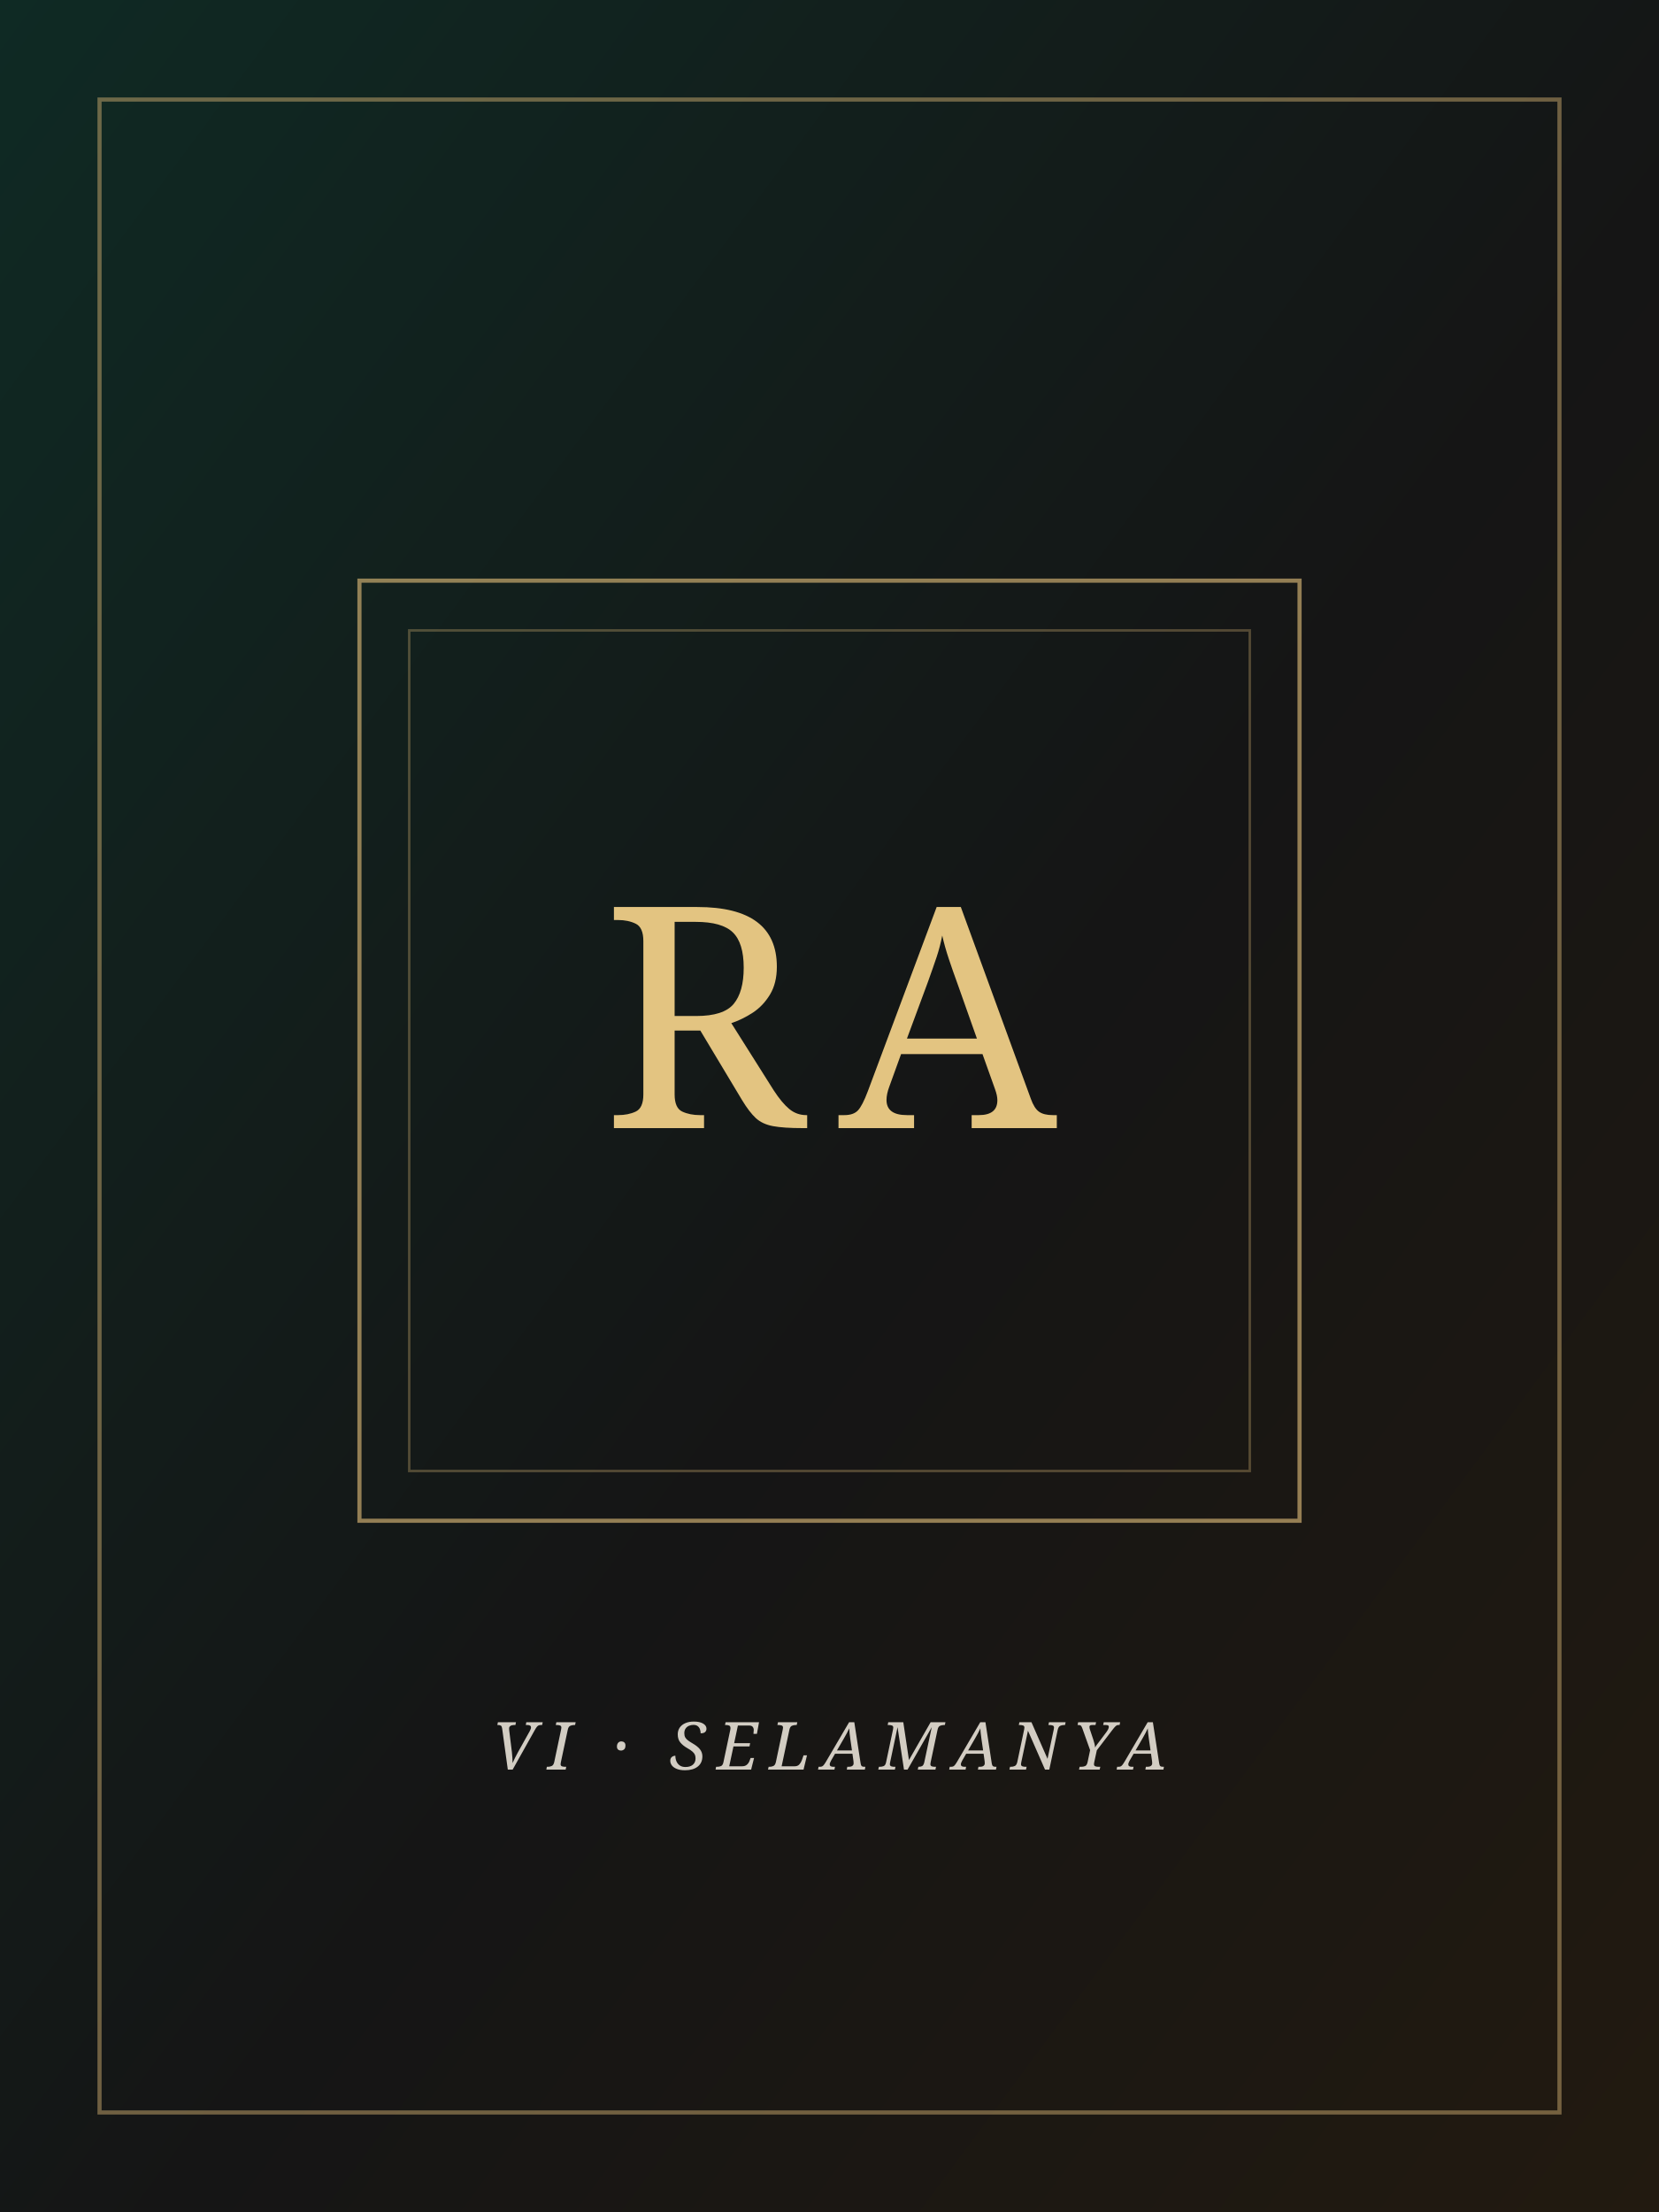
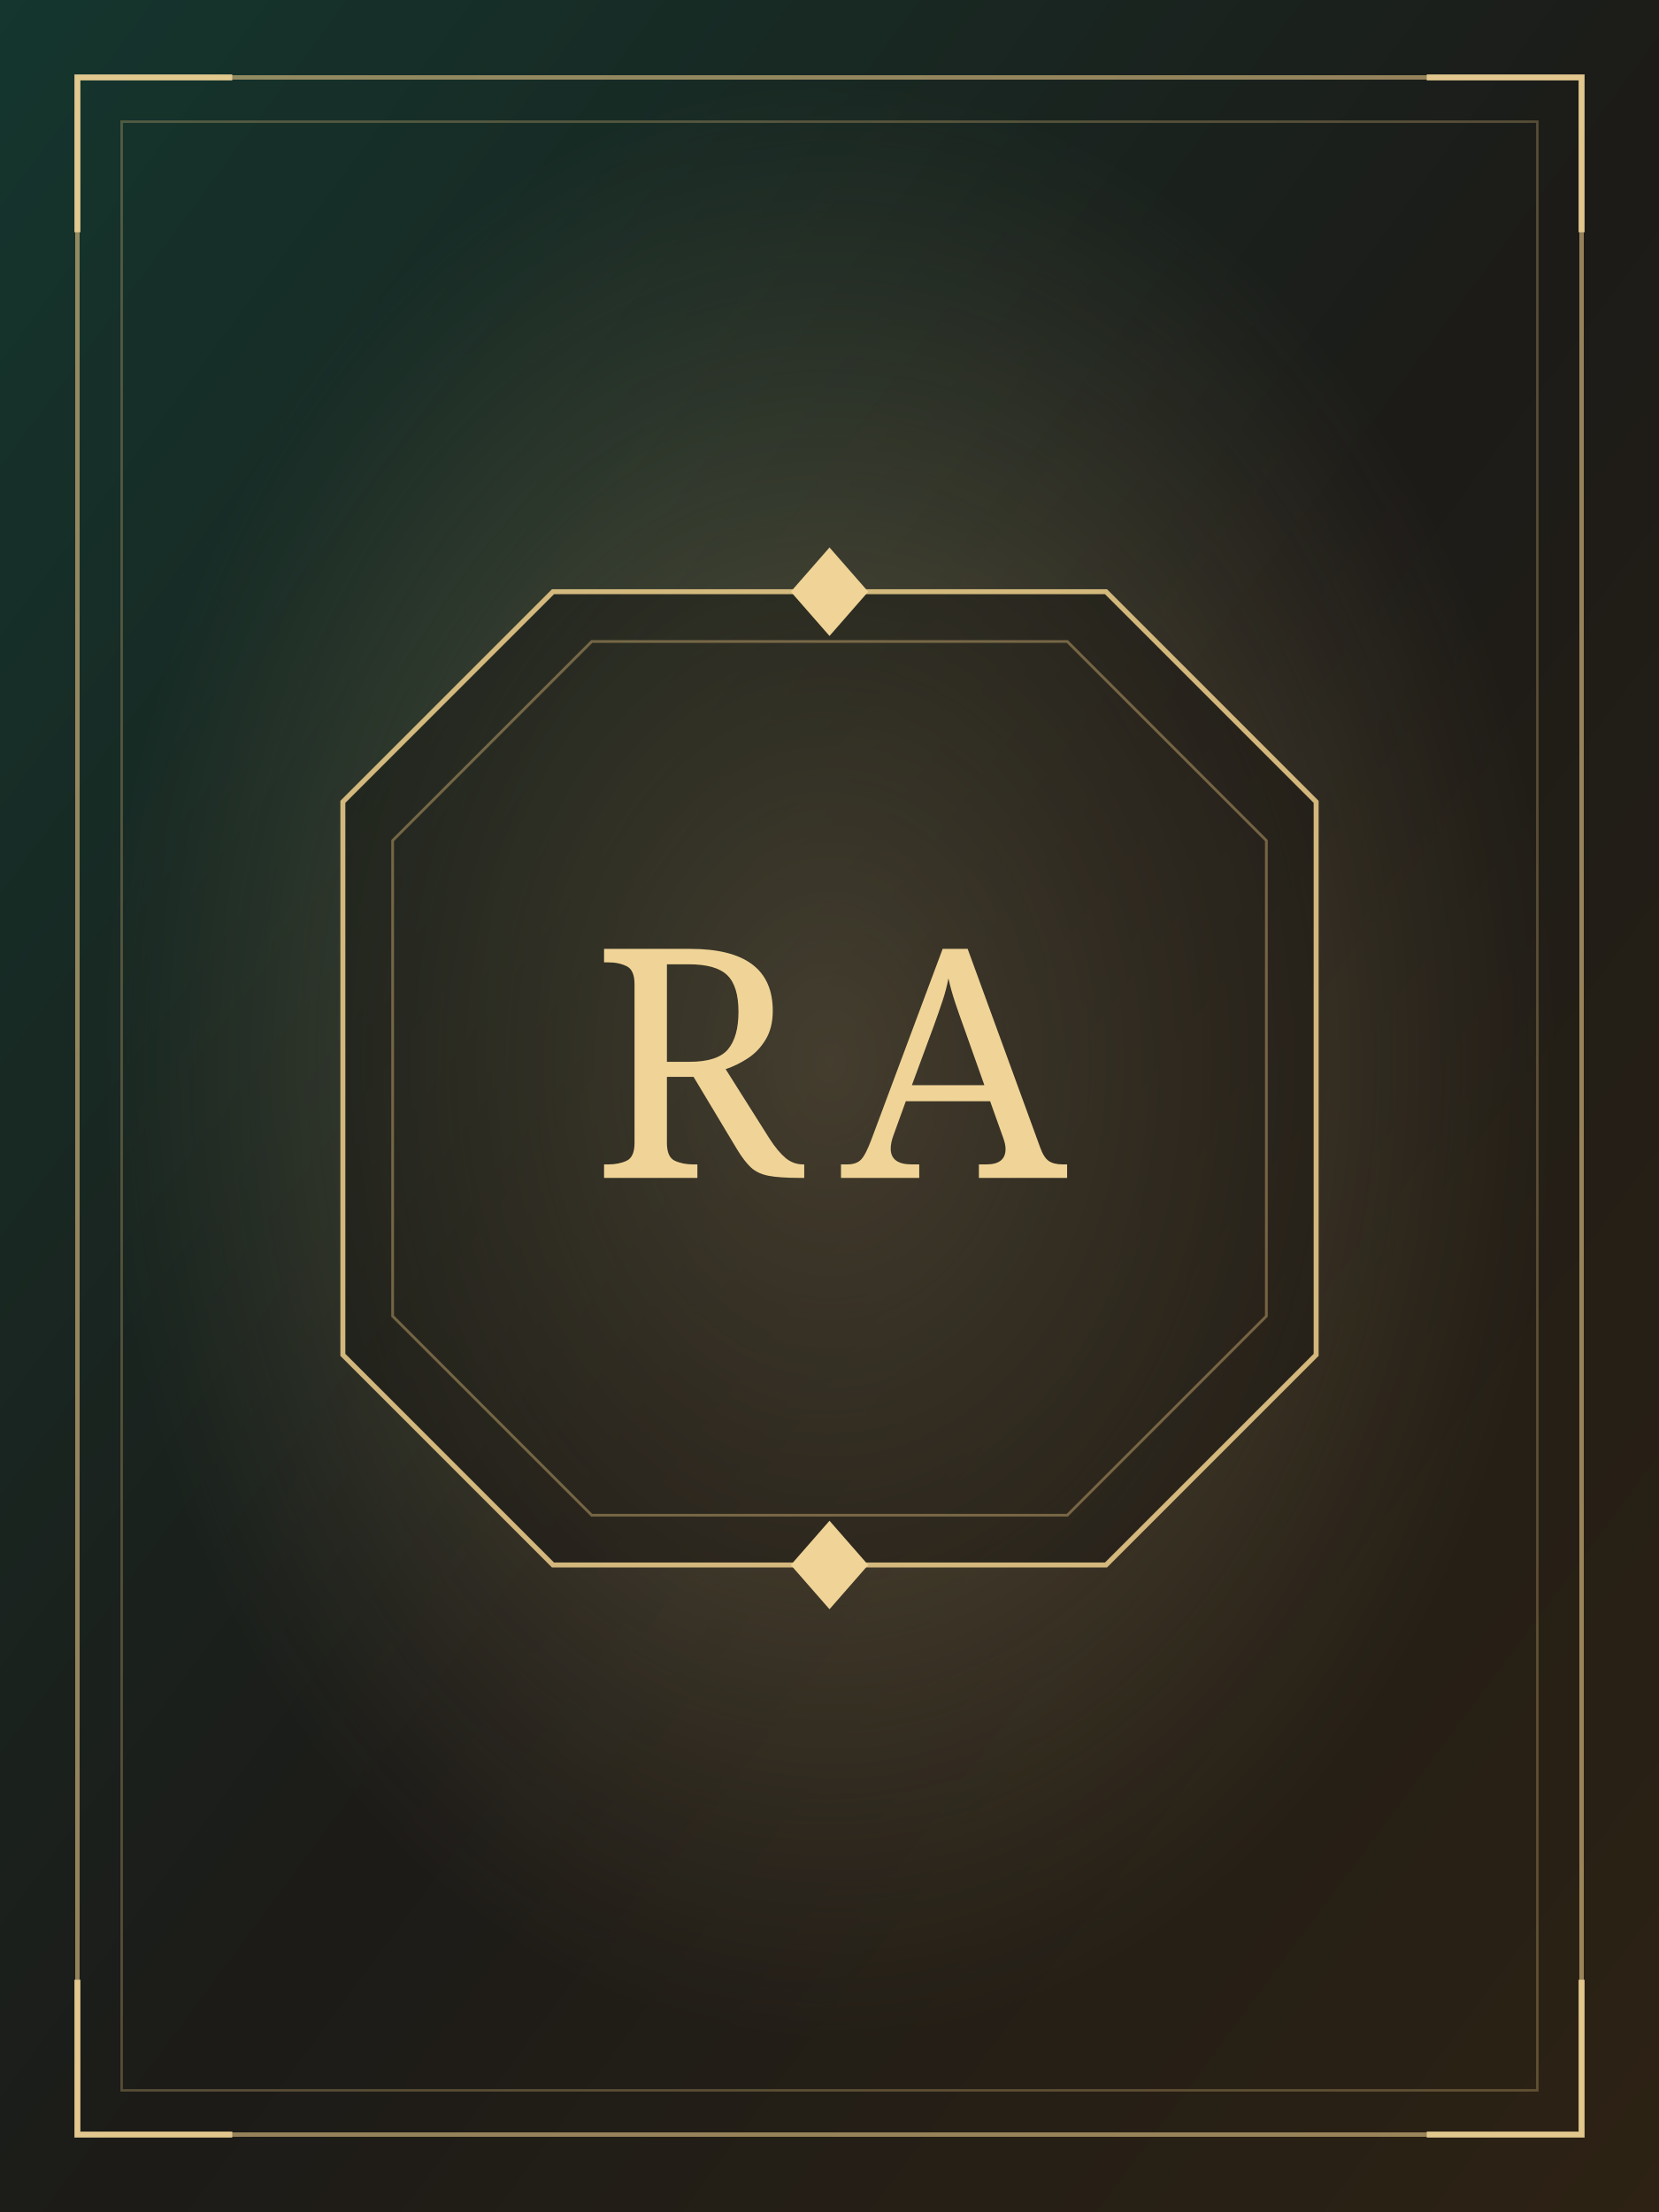
<svg xmlns="http://www.w3.org/2000/svg" viewBox="0 0 600 800" width="600" height="800">
  <defs>
    <linearGradient id="g6" x1="0" y1="0" x2="1" y2="1">
-       <stop offset="0%" stop-color="#0F2A24" />
-       <stop offset="55%" stop-color="#151515" />
-       <stop offset="100%" stop-color="#221A10" />
+       <stop offset="0%" stop-color="#14362E" />
+       <stop offset="52%" stop-color="#1C1B18" />
+       <stop offset="100%" stop-color="#2D2214" />
    </linearGradient>
+     <radialGradient id="s6" cx="50%" cy="48%" r="44%">
+       <stop offset="0%" stop-color="#F0D497" stop-opacity="0.34" />
+       <stop offset="100%" stop-color="#C9A96E" stop-opacity="0" />
+     </radialGradient>
  </defs>
  <rect width="600" height="800" fill="url(#g6)" />
-   <rect x="36" y="36" width="528" height="728" fill="none" stroke="#C9A96E" stroke-width="1.5" opacity="0.5" />
-   <rect x="130" y="210" width="340" height="340" fill="none" stroke="#C9A96E" stroke-width="1.5" opacity="0.7" />
-   <rect x="148" y="228" width="304" height="304" fill="none" stroke="#C9A96E" stroke-width="0.9" opacity="0.35" />
-   <text x="300" y="408" text-anchor="middle" font-family="Georgia, serif" font-size="112" letter-spacing="12" fill="#E3C481">RA</text>
-   <text x="300" y="640" text-anchor="middle" font-family="Georgia, serif" font-style="italic" font-size="24" letter-spacing="4" fill="#F3EDE2" opacity="0.85">VI · SELAMANYA</text>
+   <rect width="600" height="800" fill="url(#s6)" />
+   <rect x="28" y="28" width="544" height="744" fill="none" stroke="#DFC082" stroke-width="1.6" opacity="0.62" />
+   <rect x="44" y="44" width="512" height="712" fill="none" stroke="#C9A96E" stroke-width="0.9" opacity="0.34" />
+   <path d="M28 84 V28 H84 M516 28 H572 V84 M28 716 V772 H84 M516 772 H572 V716" fill="none" stroke="#F0D497" stroke-width="2.2" opacity="0.85" />
+   <polygon points="200,214 400,214 476,290 476,490 400,566 200,566 124,490 124,290" fill="#12110E" fill-opacity="0.45" stroke="#ECCD8A" stroke-width="1.8" opacity="0.86" />
+   <polygon points="214,232 386,232 458,304 458,476 386,548 214,548 142,476 142,304" fill="none" stroke="#C9A96E" stroke-width="1" opacity="0.48" />
+   <polygon points="300,198 314,214 300,230 286,214" fill="#F0D497" />
+   <polygon points="300,550 314,566 300,582 286,566" fill="#F0D497" />
+   <text x="300" y="426" text-anchor="middle" font-family="Georgia, serif" font-size="116" letter-spacing="14" fill="#F0D497">RA</text>
</svg>
